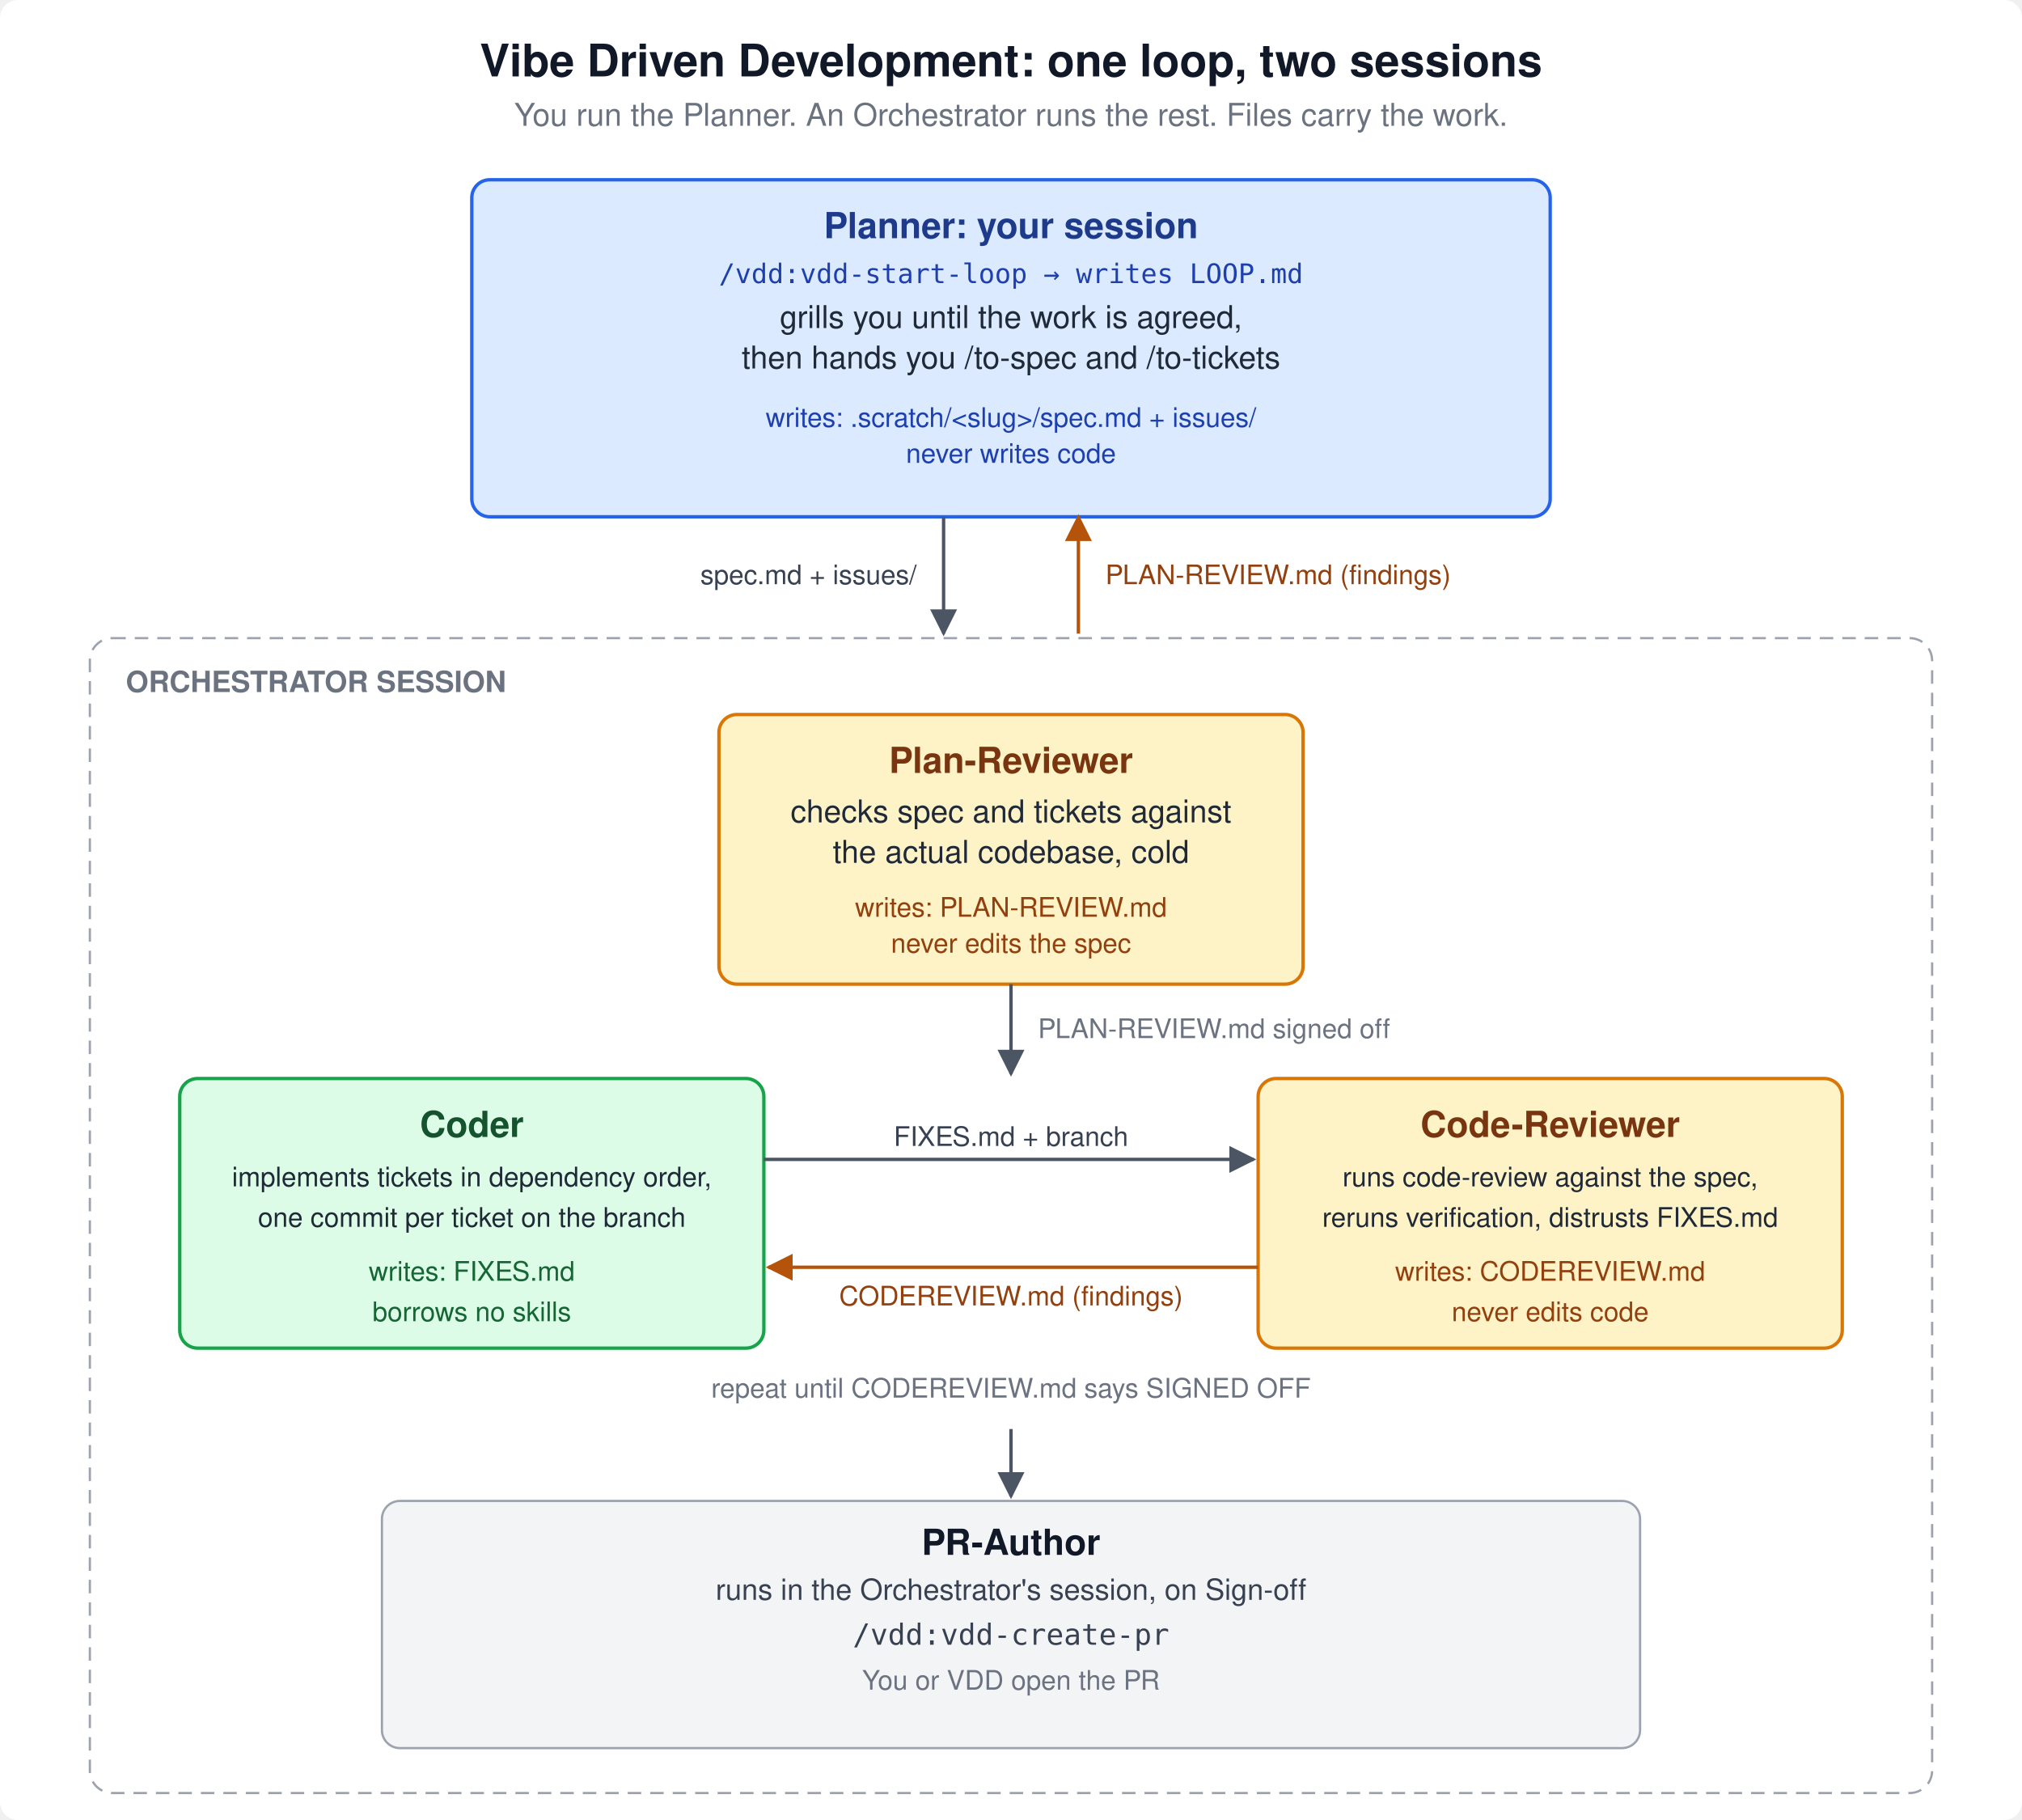
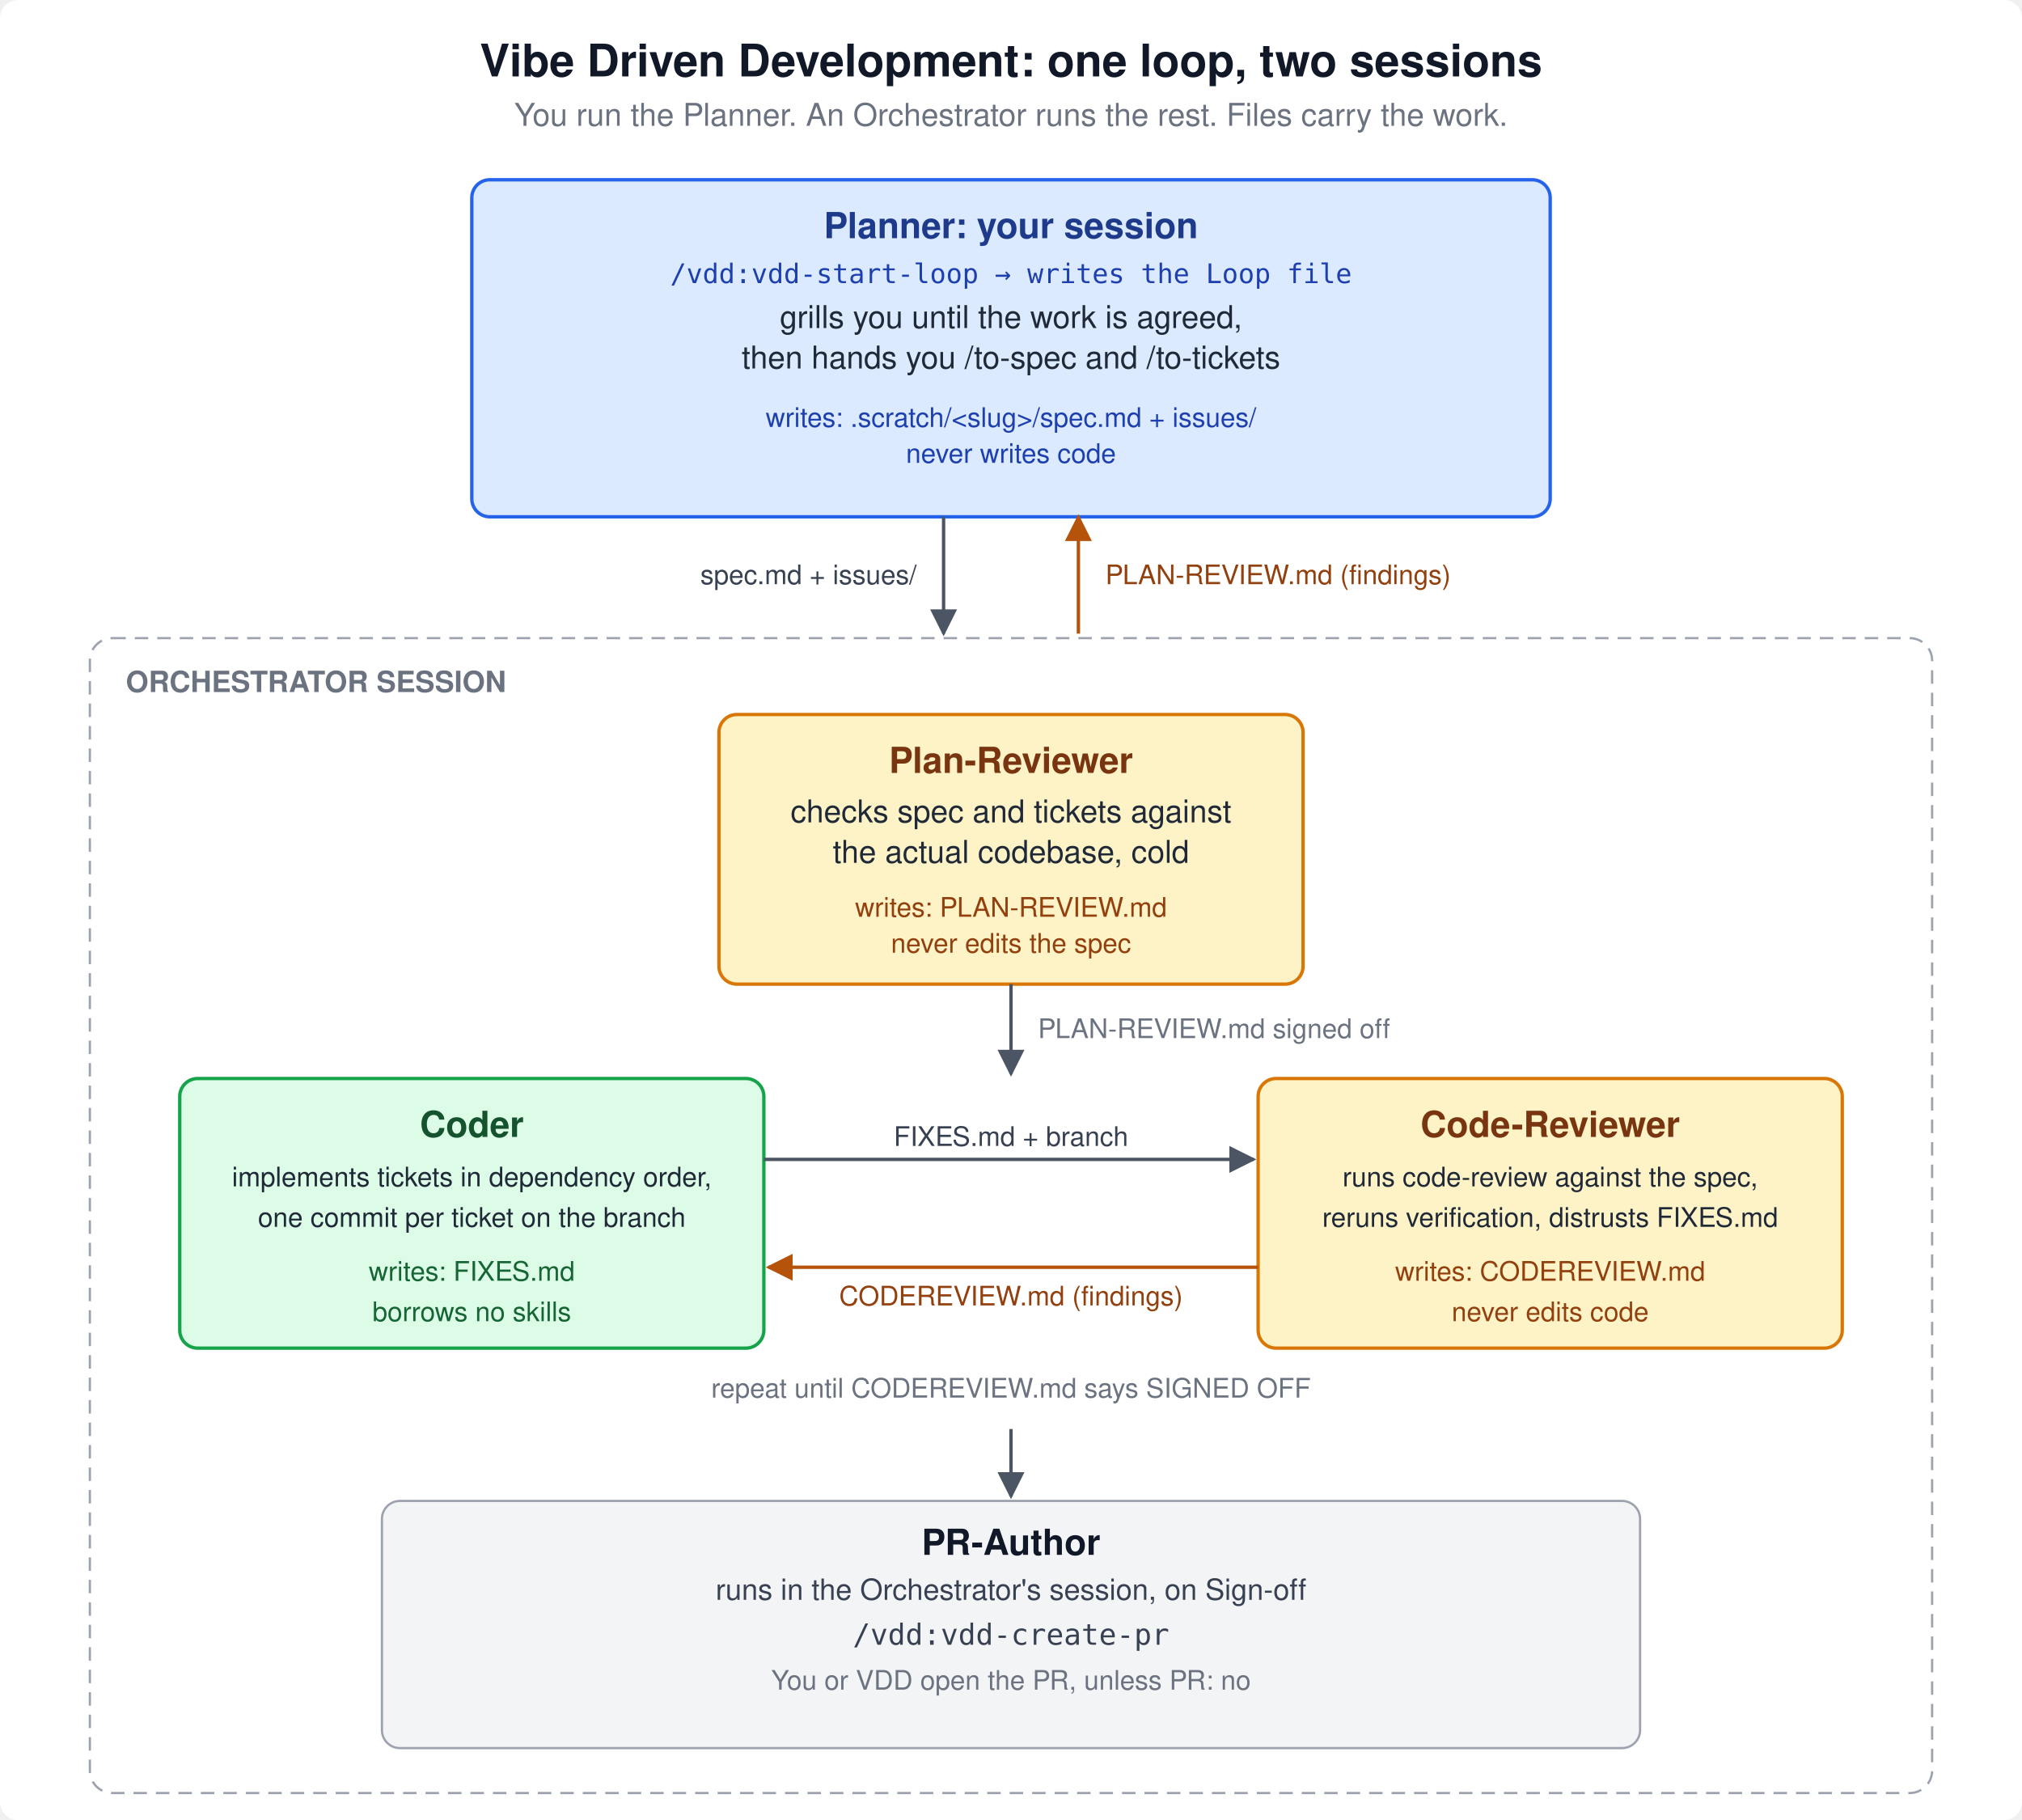
<svg xmlns="http://www.w3.org/2000/svg" width="900" height="810" viewBox="0 0 900 810" font-family="-apple-system, BlinkMacSystemFont, 'Segoe UI', Helvetica, Arial, sans-serif" font-size="14">
  <defs>
    <marker id="arrow" viewBox="0 0 10 10" refX="9" refY="5" markerWidth="8" markerHeight="8" orient="auto-start-reverse">
      <path d="M 0 0 L 10 5 L 0 10 z" fill="#4b5563" />
    </marker>
    <marker id="arrow-accent" viewBox="0 0 10 10" refX="9" refY="5" markerWidth="8" markerHeight="8" orient="auto-start-reverse">
      <path d="M 0 0 L 10 5 L 0 10 z" fill="#b45309" />
    </marker>
  </defs>
  <rect width="900" height="810" fill="#ffffff" rx="8" />
  <text x="450" y="34" text-anchor="middle" font-size="20" font-weight="600" fill="#111827">Vibe Driven Development: one loop, two sessions</text>
  <text x="450" y="56" text-anchor="middle" fill="#6b7280">You run the Planner. An Orchestrator runs the rest. Files carry the work.</text>
  <rect x="210" y="80" width="480" height="150" rx="8" fill="#dbeafe" stroke="#2563eb" stroke-width="1.5" />
  <text x="450" y="106" text-anchor="middle" font-weight="600" font-size="16" fill="#1e3a8a">Planner: your session</text>
-   <text x="450" y="126" text-anchor="middle" fill="#1e40af" font-family="ui-monospace, SFMono-Regular, Menlo, monospace" font-size="12">/vdd:vdd-start-loop  →  writes LOOP.md</text>
+   <text x="450" y="126" text-anchor="middle" fill="#1e40af" font-family="ui-monospace, SFMono-Regular, Menlo, monospace" font-size="12">/vdd:vdd-start-loop  →  writes the Loop file</text>
  <text x="450" y="146" text-anchor="middle" fill="#1f2937">grills you until the work is agreed,</text>
  <text x="450" y="164" text-anchor="middle" fill="#1f2937">then hands you /to-spec and /to-tickets</text>
  <text x="450" y="190" text-anchor="middle" fill="#1e40af" font-size="12">writes: .scratch/&lt;slug&gt;/spec.md + issues/</text>
  <text x="450" y="206" text-anchor="middle" fill="#1e40af" font-size="12">never writes code</text>
  <line x1="420" y1="230" x2="420" y2="282" stroke="#4b5563" stroke-width="1.5" marker-end="url(#arrow)" />
  <text x="408" y="260" text-anchor="end" fill="#374151" font-size="12">spec.md + issues/</text>
  <path d="M 480 282 L 480 230" stroke="#b45309" stroke-width="1.5" fill="none" marker-end="url(#arrow-accent)" />
  <text x="492" y="260" text-anchor="start" fill="#92400e" font-size="12">PLAN-REVIEW.md (findings)</text>
  <rect x="40" y="284" width="820" height="514" rx="10" fill="none" stroke="#9ca3af" stroke-dasharray="6 4" />
  <text x="56" y="308" font-weight="600" fill="#6b7280" font-size="13">ORCHESTRATOR SESSION</text>
  <rect x="320" y="318" width="260" height="120" rx="8" fill="#fef3c7" stroke="#d97706" stroke-width="1.5" />
  <text x="450" y="344" text-anchor="middle" font-weight="600" font-size="16" fill="#78350f">Plan-Reviewer</text>
  <text x="450" y="366" text-anchor="middle" fill="#1f2937">checks spec and tickets against</text>
  <text x="450" y="384" text-anchor="middle" fill="#1f2937">the actual codebase, cold</text>
  <text x="450" y="408" text-anchor="middle" fill="#92400e" font-size="12">writes: PLAN-REVIEW.md</text>
  <text x="450" y="424" text-anchor="middle" fill="#92400e" font-size="12">never edits the spec</text>
  <line x1="450" y1="438" x2="450" y2="478" stroke="#4b5563" stroke-width="1.5" marker-end="url(#arrow)" />
  <text x="462" y="462" fill="#6b7280" font-size="12">PLAN-REVIEW.md signed off</text>
  <rect x="80" y="480" width="260" height="120" rx="8" fill="#dcfce7" stroke="#16a34a" stroke-width="1.5" />
  <text x="210" y="506" text-anchor="middle" font-weight="600" font-size="16" fill="#14532d">Coder</text>
  <text x="210" y="528" text-anchor="middle" fill="#1f2937" font-size="12">implements tickets in dependency order,</text>
  <text x="210" y="546" text-anchor="middle" fill="#1f2937" font-size="12">one commit per ticket on the branch</text>
  <text x="210" y="570" text-anchor="middle" fill="#166534" font-size="12">writes: FIXES.md</text>
  <text x="210" y="588" text-anchor="middle" fill="#166534" font-size="12">borrows no skills</text>
  <rect x="560" y="480" width="260" height="120" rx="8" fill="#fef3c7" stroke="#d97706" stroke-width="1.5" />
  <text x="690" y="506" text-anchor="middle" font-weight="600" font-size="16" fill="#78350f">Code-Reviewer</text>
  <text x="690" y="528" text-anchor="middle" fill="#1f2937" font-size="12">runs code-review against the spec,</text>
  <text x="690" y="546" text-anchor="middle" fill="#1f2937" font-size="12">reruns verification, distrusts FIXES.md</text>
  <text x="690" y="570" text-anchor="middle" fill="#92400e" font-size="12">writes: CODEREVIEW.md</text>
  <text x="690" y="588" text-anchor="middle" fill="#92400e" font-size="12">never edits code</text>
  <path d="M 340 516 L 558 516" stroke="#4b5563" stroke-width="1.5" fill="none" marker-end="url(#arrow)" />
  <text x="450" y="510" text-anchor="middle" fill="#374151" font-size="12">FIXES.md + branch</text>
  <path d="M 560 564 L 342 564" stroke="#b45309" stroke-width="1.5" fill="none" marker-end="url(#arrow-accent)" />
  <text x="450" y="581" text-anchor="middle" fill="#92400e" font-size="12">CODEREVIEW.md (findings)</text>
  <text x="450" y="622" text-anchor="middle" fill="#6b7280" font-size="12">repeat until CODEREVIEW.md says SIGNED OFF</text>
  <line x1="450" y1="636" x2="450" y2="666" stroke="#4b5563" stroke-width="1.5" marker-end="url(#arrow)" />
  <rect x="170" y="668" width="560" height="110" rx="8" fill="#f3f4f6" stroke="#9ca3af" />
  <text x="450" y="692" text-anchor="middle" font-weight="600" font-size="16" fill="#111827">PR-Author</text>
  <text x="450" y="712" text-anchor="middle" fill="#374151" font-size="13">runs in the Orchestrator's session, on Sign-off</text>
  <text x="450" y="732" text-anchor="middle" fill="#374151" font-family="ui-monospace, SFMono-Regular, Menlo, monospace" font-size="13">/vdd:vdd-create-pr</text>
-   <text x="450" y="752" text-anchor="middle" fill="#6b7280" font-size="12">You or VDD open the PR</text>
+   <text x="450" y="752" text-anchor="middle" fill="#6b7280" font-size="12">You or VDD open the PR, unless PR: no</text>
</svg>
